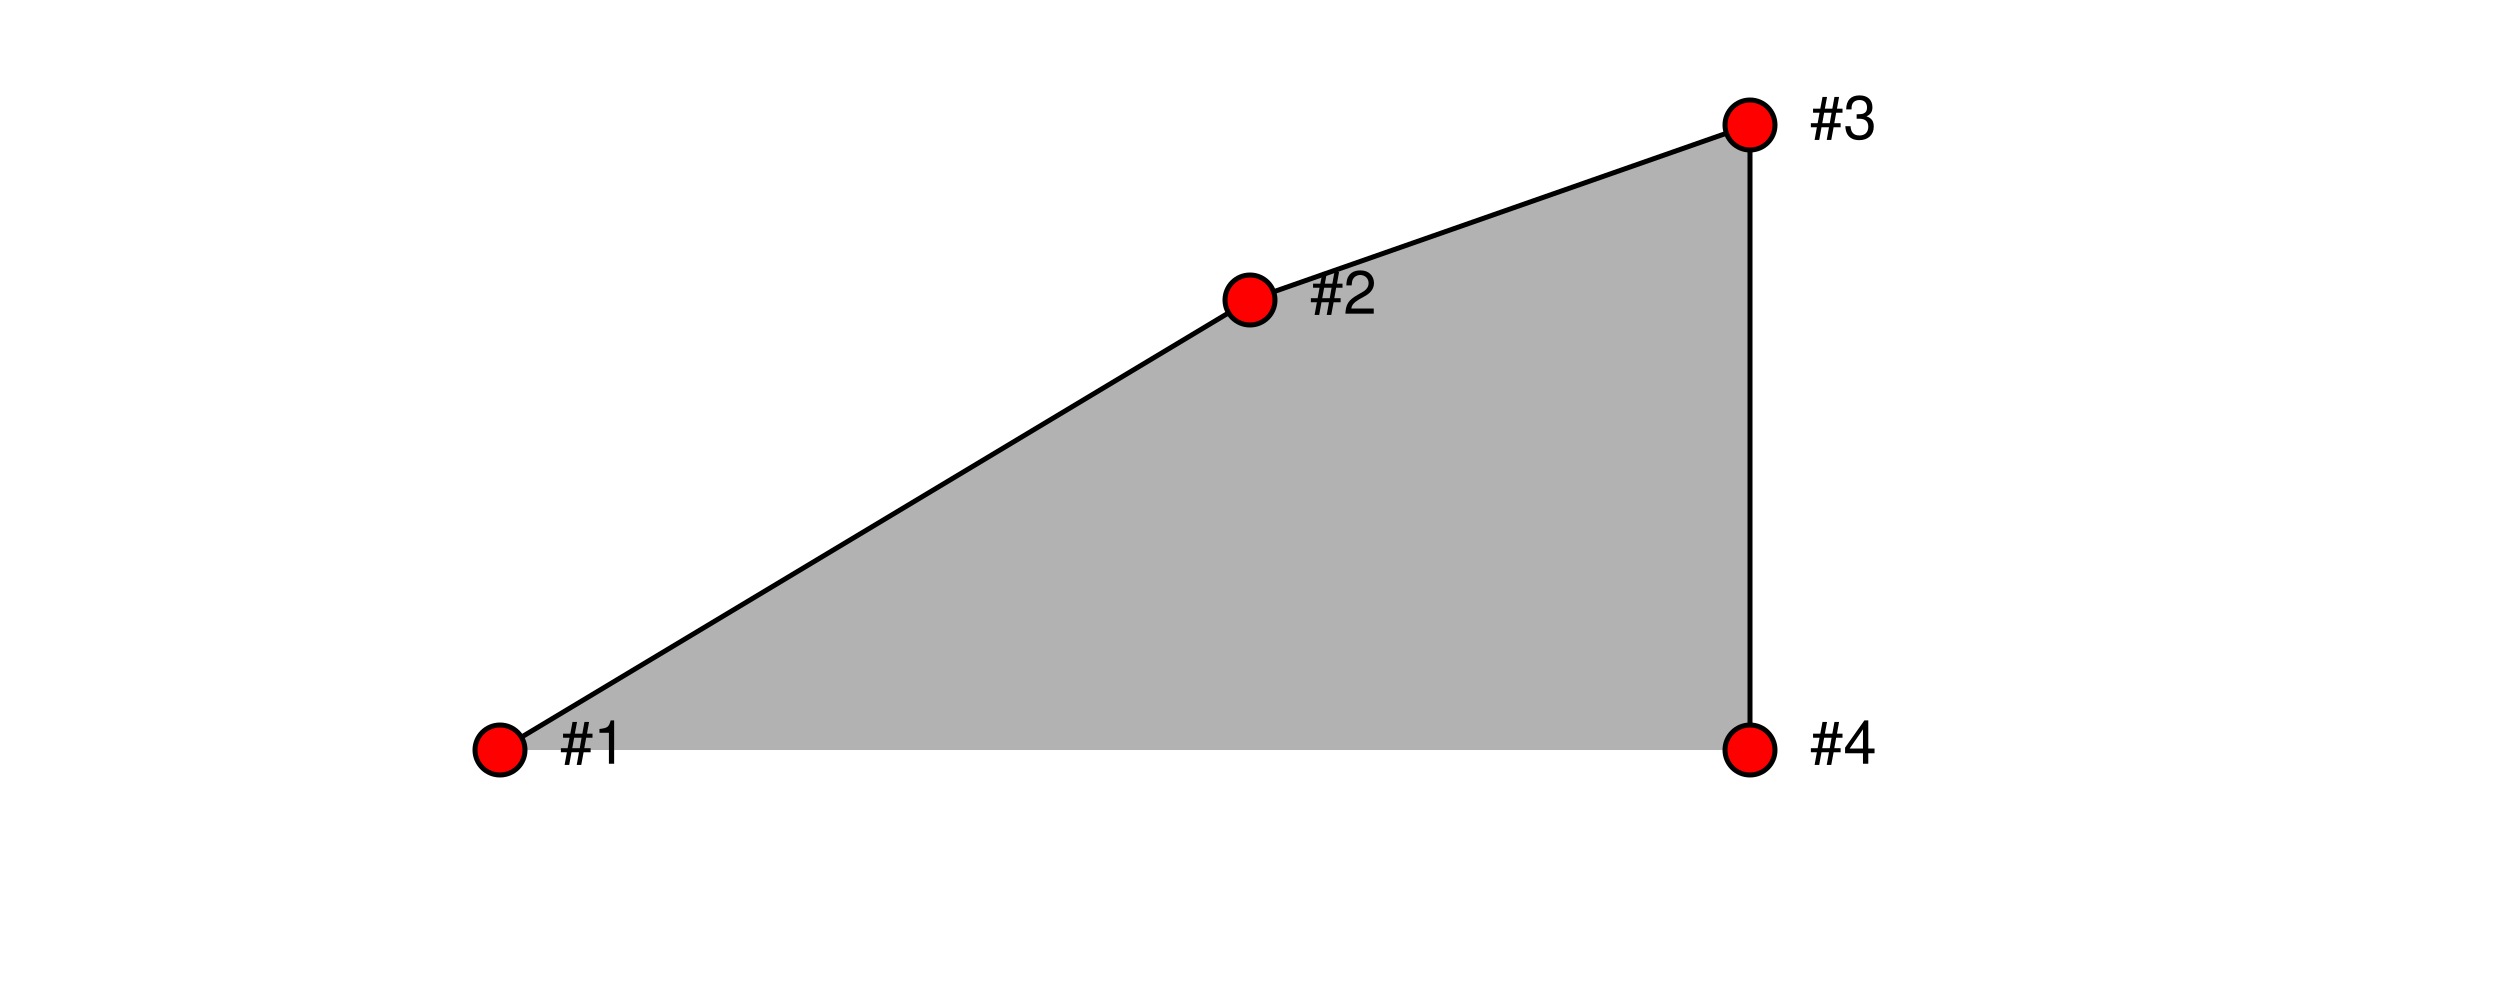
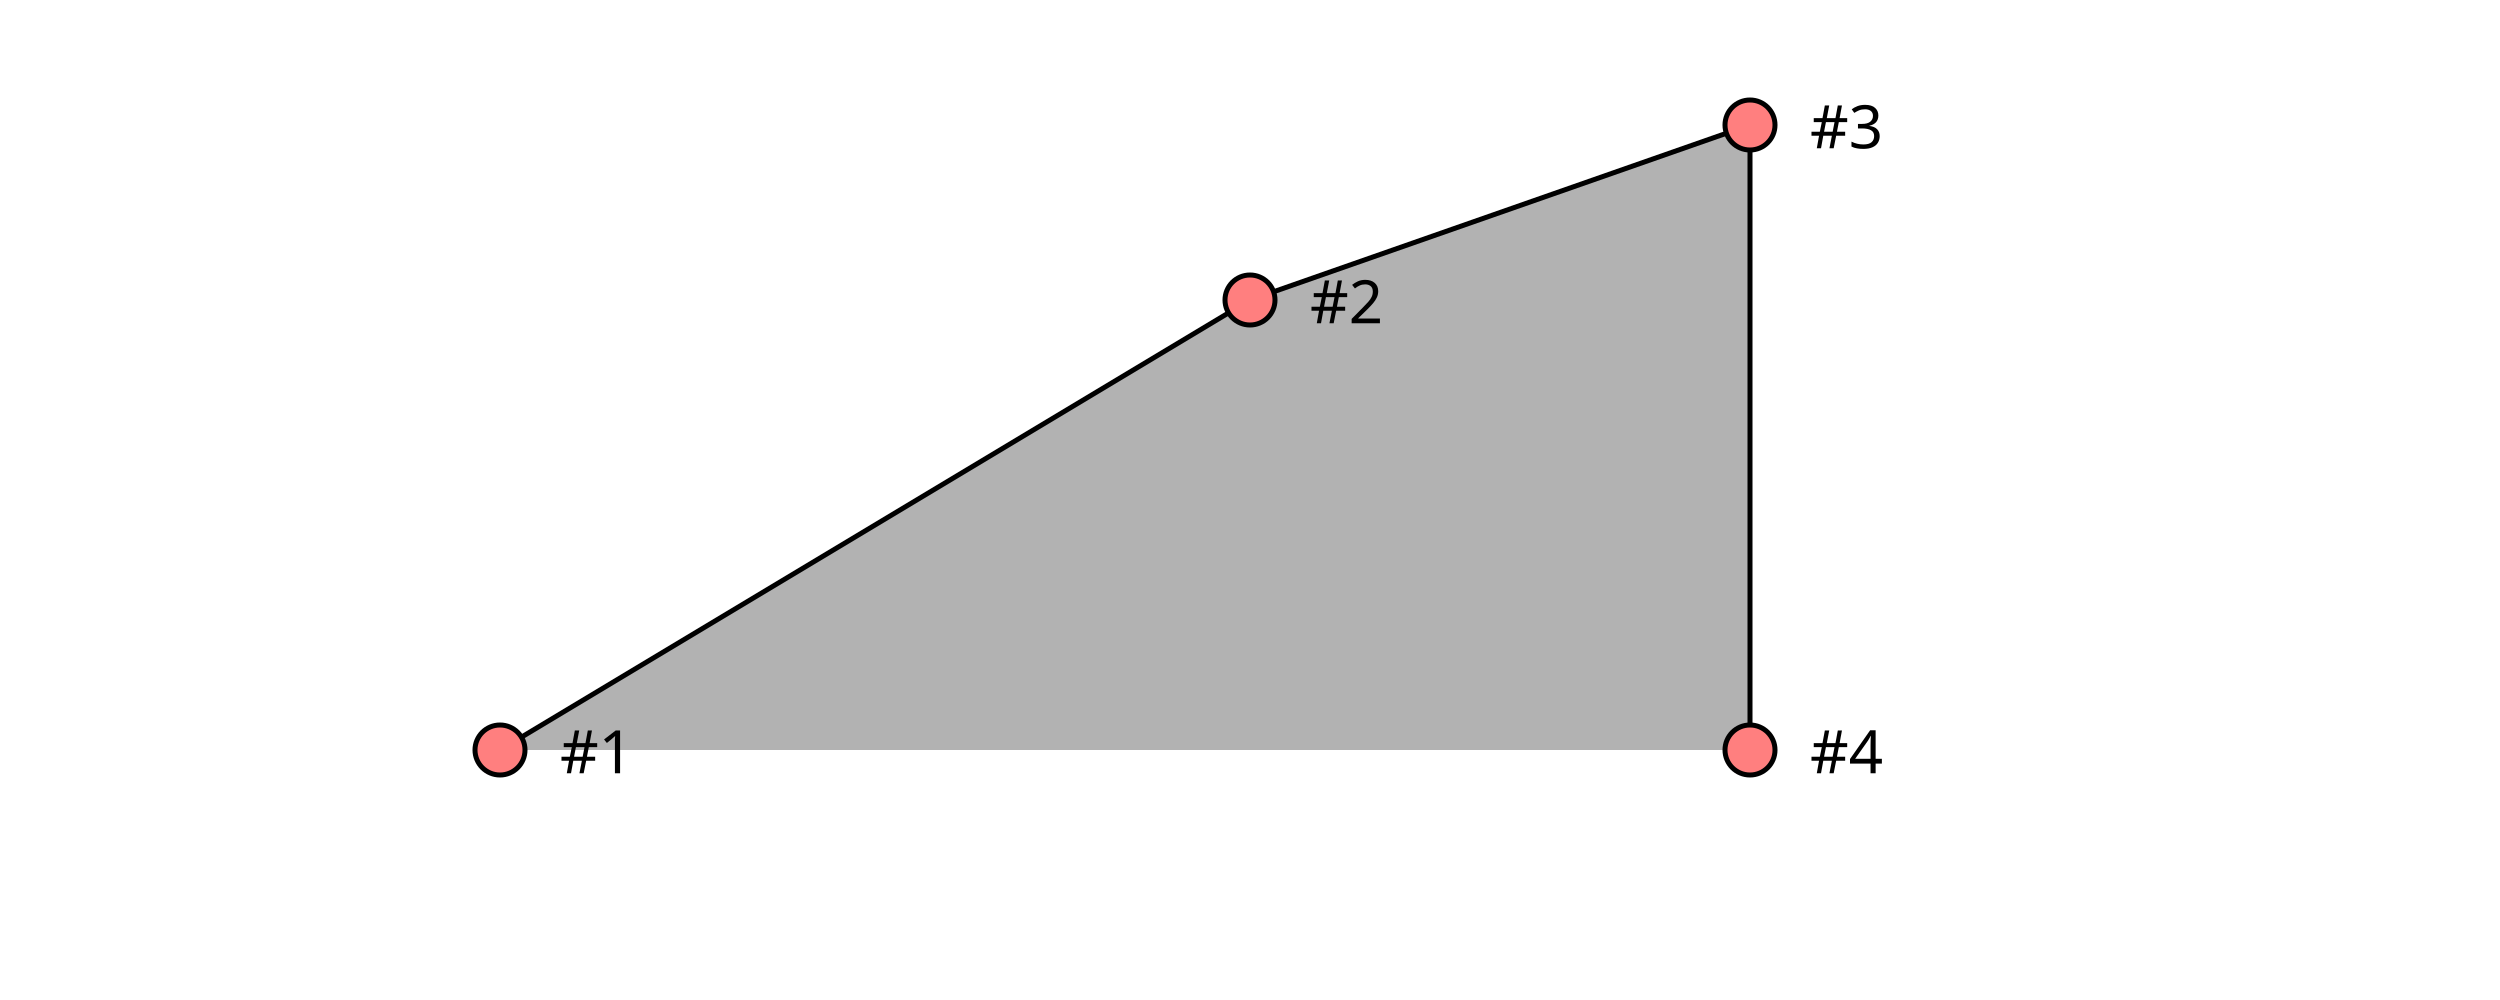
<svg xmlns="http://www.w3.org/2000/svg" width="500mm" height="200mm" viewBox="0 0 500 200" version="1.1">
  <path d="M 100,150 250,60 350,25 350,150" fill="#b2b2b2" stroke="#000000" stroke-width="1" />
-   <circle cx="100" cy="150" r="5" fill="#ff0000" stroke="#000000" stroke-width="1" />
-   <text x="112" y="150" text-anchor="start" dominant-baseline="central" font-family="helvetica" font-size="12" fill="#000000">
+   <circle cx="100" cy="150" r="5" fill="#ff7f7f" stroke="#000000" stroke-width="1" />
+   <text x="112" y="150" text-anchor="start" dominant-baseline="central" font-family="sans-serif" font-size="12" fill="#000000">
#1
  </text>
-   <circle cx="250" cy="60" r="5" fill="#ff0000" stroke="#000000" stroke-width="1" />
-   <text x="262" y="60" text-anchor="start" dominant-baseline="central" font-family="helvetica" font-size="12" fill="#000000">
+   <circle cx="250" cy="60" r="5" fill="#ff7f7f" stroke="#000000" stroke-width="1" />
+   <text x="262" y="60" text-anchor="start" dominant-baseline="central" font-family="sans-serif" font-size="12" fill="#000000">
#2
  </text>
-   <circle cx="350" cy="25" r="5" fill="#ff0000" stroke="#000000" stroke-width="1" />
-   <text x="362" y="25" text-anchor="start" dominant-baseline="central" font-family="helvetica" font-size="12" fill="#000000">
+   <circle cx="350" cy="25" r="5" fill="#ff7f7f" stroke="#000000" stroke-width="1" />
+   <text x="362" y="25" text-anchor="start" dominant-baseline="central" font-family="sans-serif" font-size="12" fill="#000000">
#3
  </text>
-   <circle cx="350" cy="150" r="5" fill="#ff0000" stroke="#000000" stroke-width="1" />
-   <text x="362" y="150" text-anchor="start" dominant-baseline="central" font-family="helvetica" font-size="12" fill="#000000">
+   <circle cx="350" cy="150" r="5" fill="#ff7f7f" stroke="#000000" stroke-width="1" />
+   <text x="362" y="150" text-anchor="start" dominant-baseline="central" font-family="sans-serif" font-size="12" fill="#000000">
#4
  </text>
</svg>
